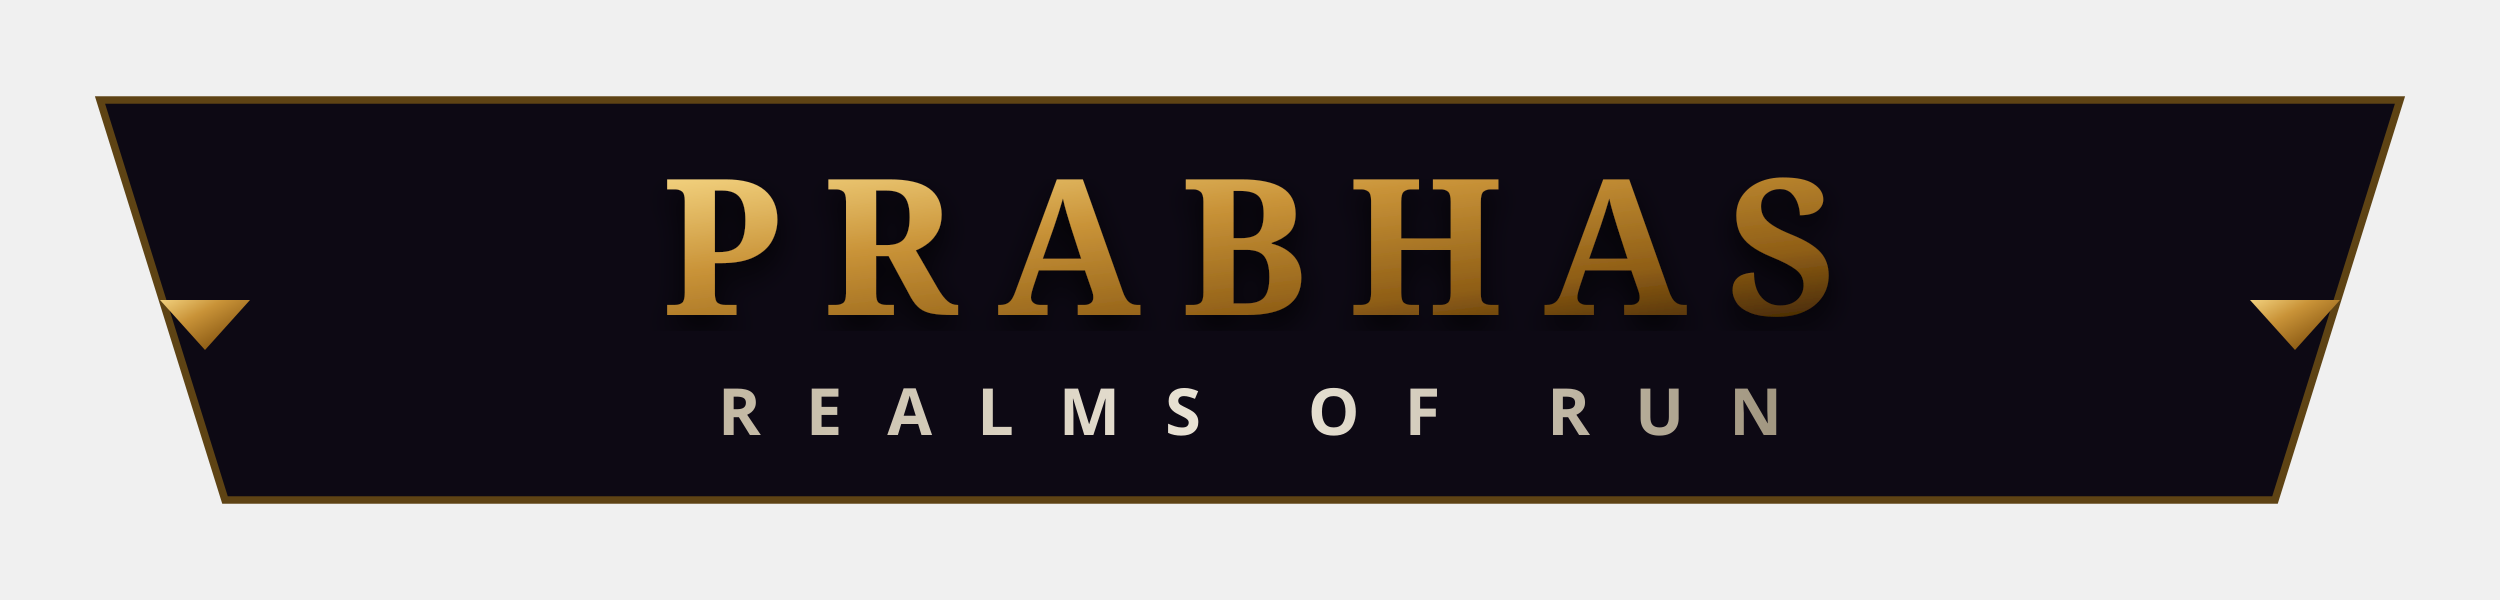
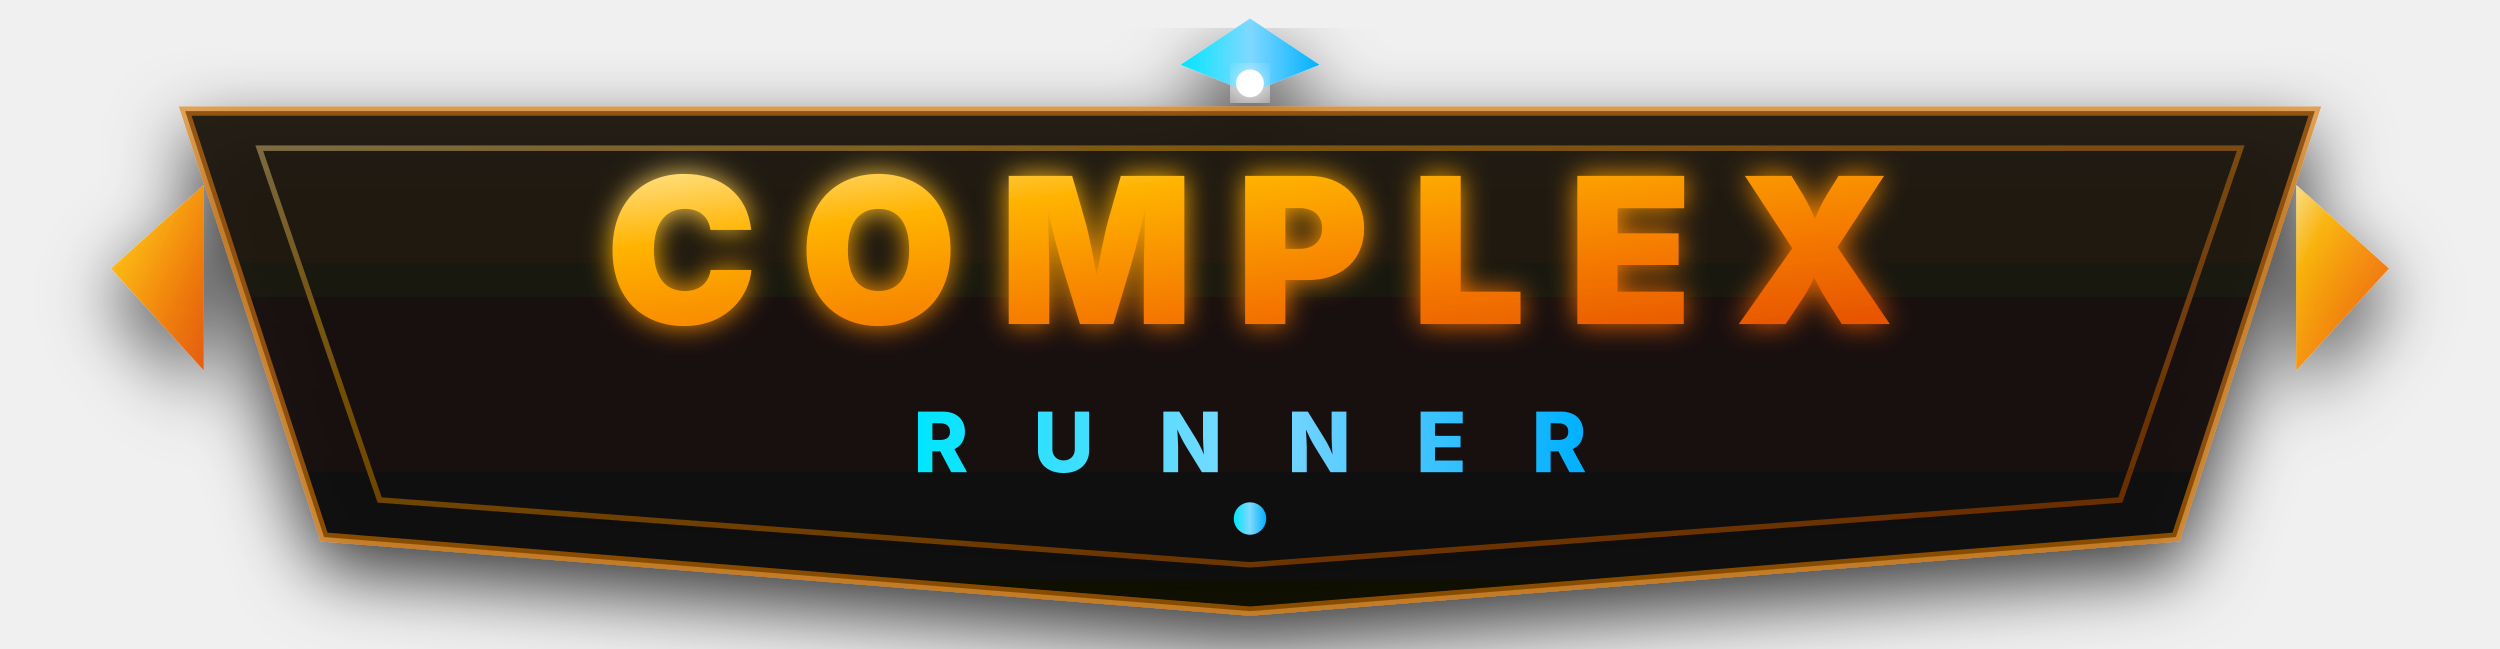
- <svg xmlns="http://www.w3.org/2000/svg" viewBox="0 0 500 120" width="500" height="120">
+ <svg xmlns="http://www.w3.org/2000/svg" viewBox="0 0 540 140" width="540" height="140">
  <defs>
-     <linearGradient id="logoGold" x1="0%" y1="0%" x2="100%" y2="100%">
-       <stop offset="0%" stop-color="#F2D17E" />
-       <stop offset="35%" stop-color="#C99338" />
-       <stop offset="75%" stop-color="#8F5E16" />
-       <stop offset="100%" stop-color="#472A04" />
+     <linearGradient id="goldGrad" x1="0%" y1="0%" x2="100%" y2="100%">
+       <stop offset="0%" stop-color="#FFE082" />
+       <stop offset="25%" stop-color="#FFB300" />
+       <stop offset="65%" stop-color="#F57C00" />
+       <stop offset="100%" stop-color="#E65100" />
    </linearGradient>
-     <linearGradient id="logoSilver" x1="0%" y1="0%" x2="100%" y2="0%">
-       <stop offset="0%" stop-color="#C2B8A3" />
-       <stop offset="50%" stop-color="#EDE7DA" />
-       <stop offset="100%" stop-color="#A19680" />
+     <linearGradient id="cyanGrad" x1="0%" y1="0%" x2="100%" y2="0%">
+       <stop offset="0%" stop-color="#00E5FF" />
+       <stop offset="50%" stop-color="#80D8FF" />
+       <stop offset="100%" stop-color="#00B0FF" />
    </linearGradient>
-     <filter id="logoShadow" x="-10%" y="-10%" width="120%" height="120%">
-       <feDropShadow dx="0" dy="3" stdDeviation="3" flood-color="#000" flood-opacity="0.8" />
+     <linearGradient id="crestDark" x1="0%" y1="0%" x2="0%" y2="100%">
+       <stop offset="0%" stop-color="#1F1610" stop-opacity="0.95" />
+       <stop offset="100%" stop-color="#0D0906" stop-opacity="0.98" />
+     </linearGradient>
+     <filter id="goldGlow" x="-20%" y="-20%" width="140%" height="140%">
+       <feGaussianBlur stdDeviation="3" result="blur" />
+       <feMerge>
+         <feMergeNode in="blur" />
+         <feMergeNode in="SourceGraphic" />
+       </feMerge>
+     </filter>
+     <filter id="badgeShadow" x="-10%" y="-10%" width="120%" height="130%">
+       <feDropShadow dx="0" dy="6" stdDeviation="8" flood-color="#000000" flood-opacity="0.8" />
    </filter>
  </defs>
-   <polygon points="20,20 480,20 455,100 45,100" fill="#0D0914" stroke="#5E4314" stroke-width="1.5" />
-   <line x1="35" y1="26" x2="465" y2="26" stroke="url(#logoGold)" stroke-width="1" opacity="0.6" />
-   <line x1="55" y1="94" x2="445" y2="94" stroke="url(#logoGold)" stroke-width="1" opacity="0.6" />
-   <text x="250" y="63" font-family="'Cinzel', 'Trajan Pro', 'Georgia', serif" font-size="38" font-weight="900" letter-spacing="8" fill="url(#logoGold)" text-anchor="middle" filter="url(#logoShadow)">PRABHAS</text>
-   <text x="250" y="87" font-family="'Orbitron', 'Montserrat', 'Impact', sans-serif" font-size="13" font-weight="800" letter-spacing="9" fill="url(#logoSilver)" text-anchor="middle">REALMS OF RUN</text>
-   <polygon points="50,60 32,60 41,70" fill="url(#logoGold)" />
-   <polygon points="450,60 468,60 459,70" fill="url(#logoGold)" />
+   <g filter="url(#badgeShadow)">
+     <polygon points="40,24 500,24 470,116 270,132 70,116" fill="url(#crestDark)" stroke="#D97706" stroke-width="2" stroke-opacity="0.6" />
+     <polygon points="56,32 484,32 458,108 270,122 82,108" fill="none" stroke="url(#goldGrad)" stroke-width="1.2" stroke-opacity="0.4" />
+     <path d="M 24 58 L 44 40 L 44 80 Z" fill="url(#goldGrad)" opacity="0.9" />
+     <path d="M 516 58 L 496 40 L 496 80 Z" fill="url(#goldGrad)" opacity="0.9" />
+     <polygon points="255,14 270,4 285,14 270,20" fill="url(#cyanGrad)" />
+     <circle cx="270" cy="18" r="3" fill="#FFFFFF" filter="url(#goldGlow)" />
+   </g>
+   <text x="270" y="70" font-family="'Inter', 'Montserrat', 'Impact', sans-serif" font-size="44" font-weight="900" letter-spacing="9" fill="url(#goldGrad)" text-anchor="middle" filter="url(#goldGlow)">COMPLEX</text>
+   <text x="270" y="102" font-family="'Inter', 'Orbitron', 'Segoe UI', sans-serif" font-size="18" font-weight="800" letter-spacing="14" fill="url(#cyanGrad)" text-anchor="middle">RUNNER</text>
+   <line x1="120" y1="112" x2="230" y2="112" stroke="url(#goldGrad)" stroke-width="2" stroke-linecap="round" opacity="0.7" />
+   <circle cx="270" cy="112" r="3.5" fill="url(#cyanGrad)" />
+   <line x1="310" y1="112" x2="420" y2="112" stroke="url(#goldGrad)" stroke-width="2" stroke-linecap="round" opacity="0.7" />
</svg>
